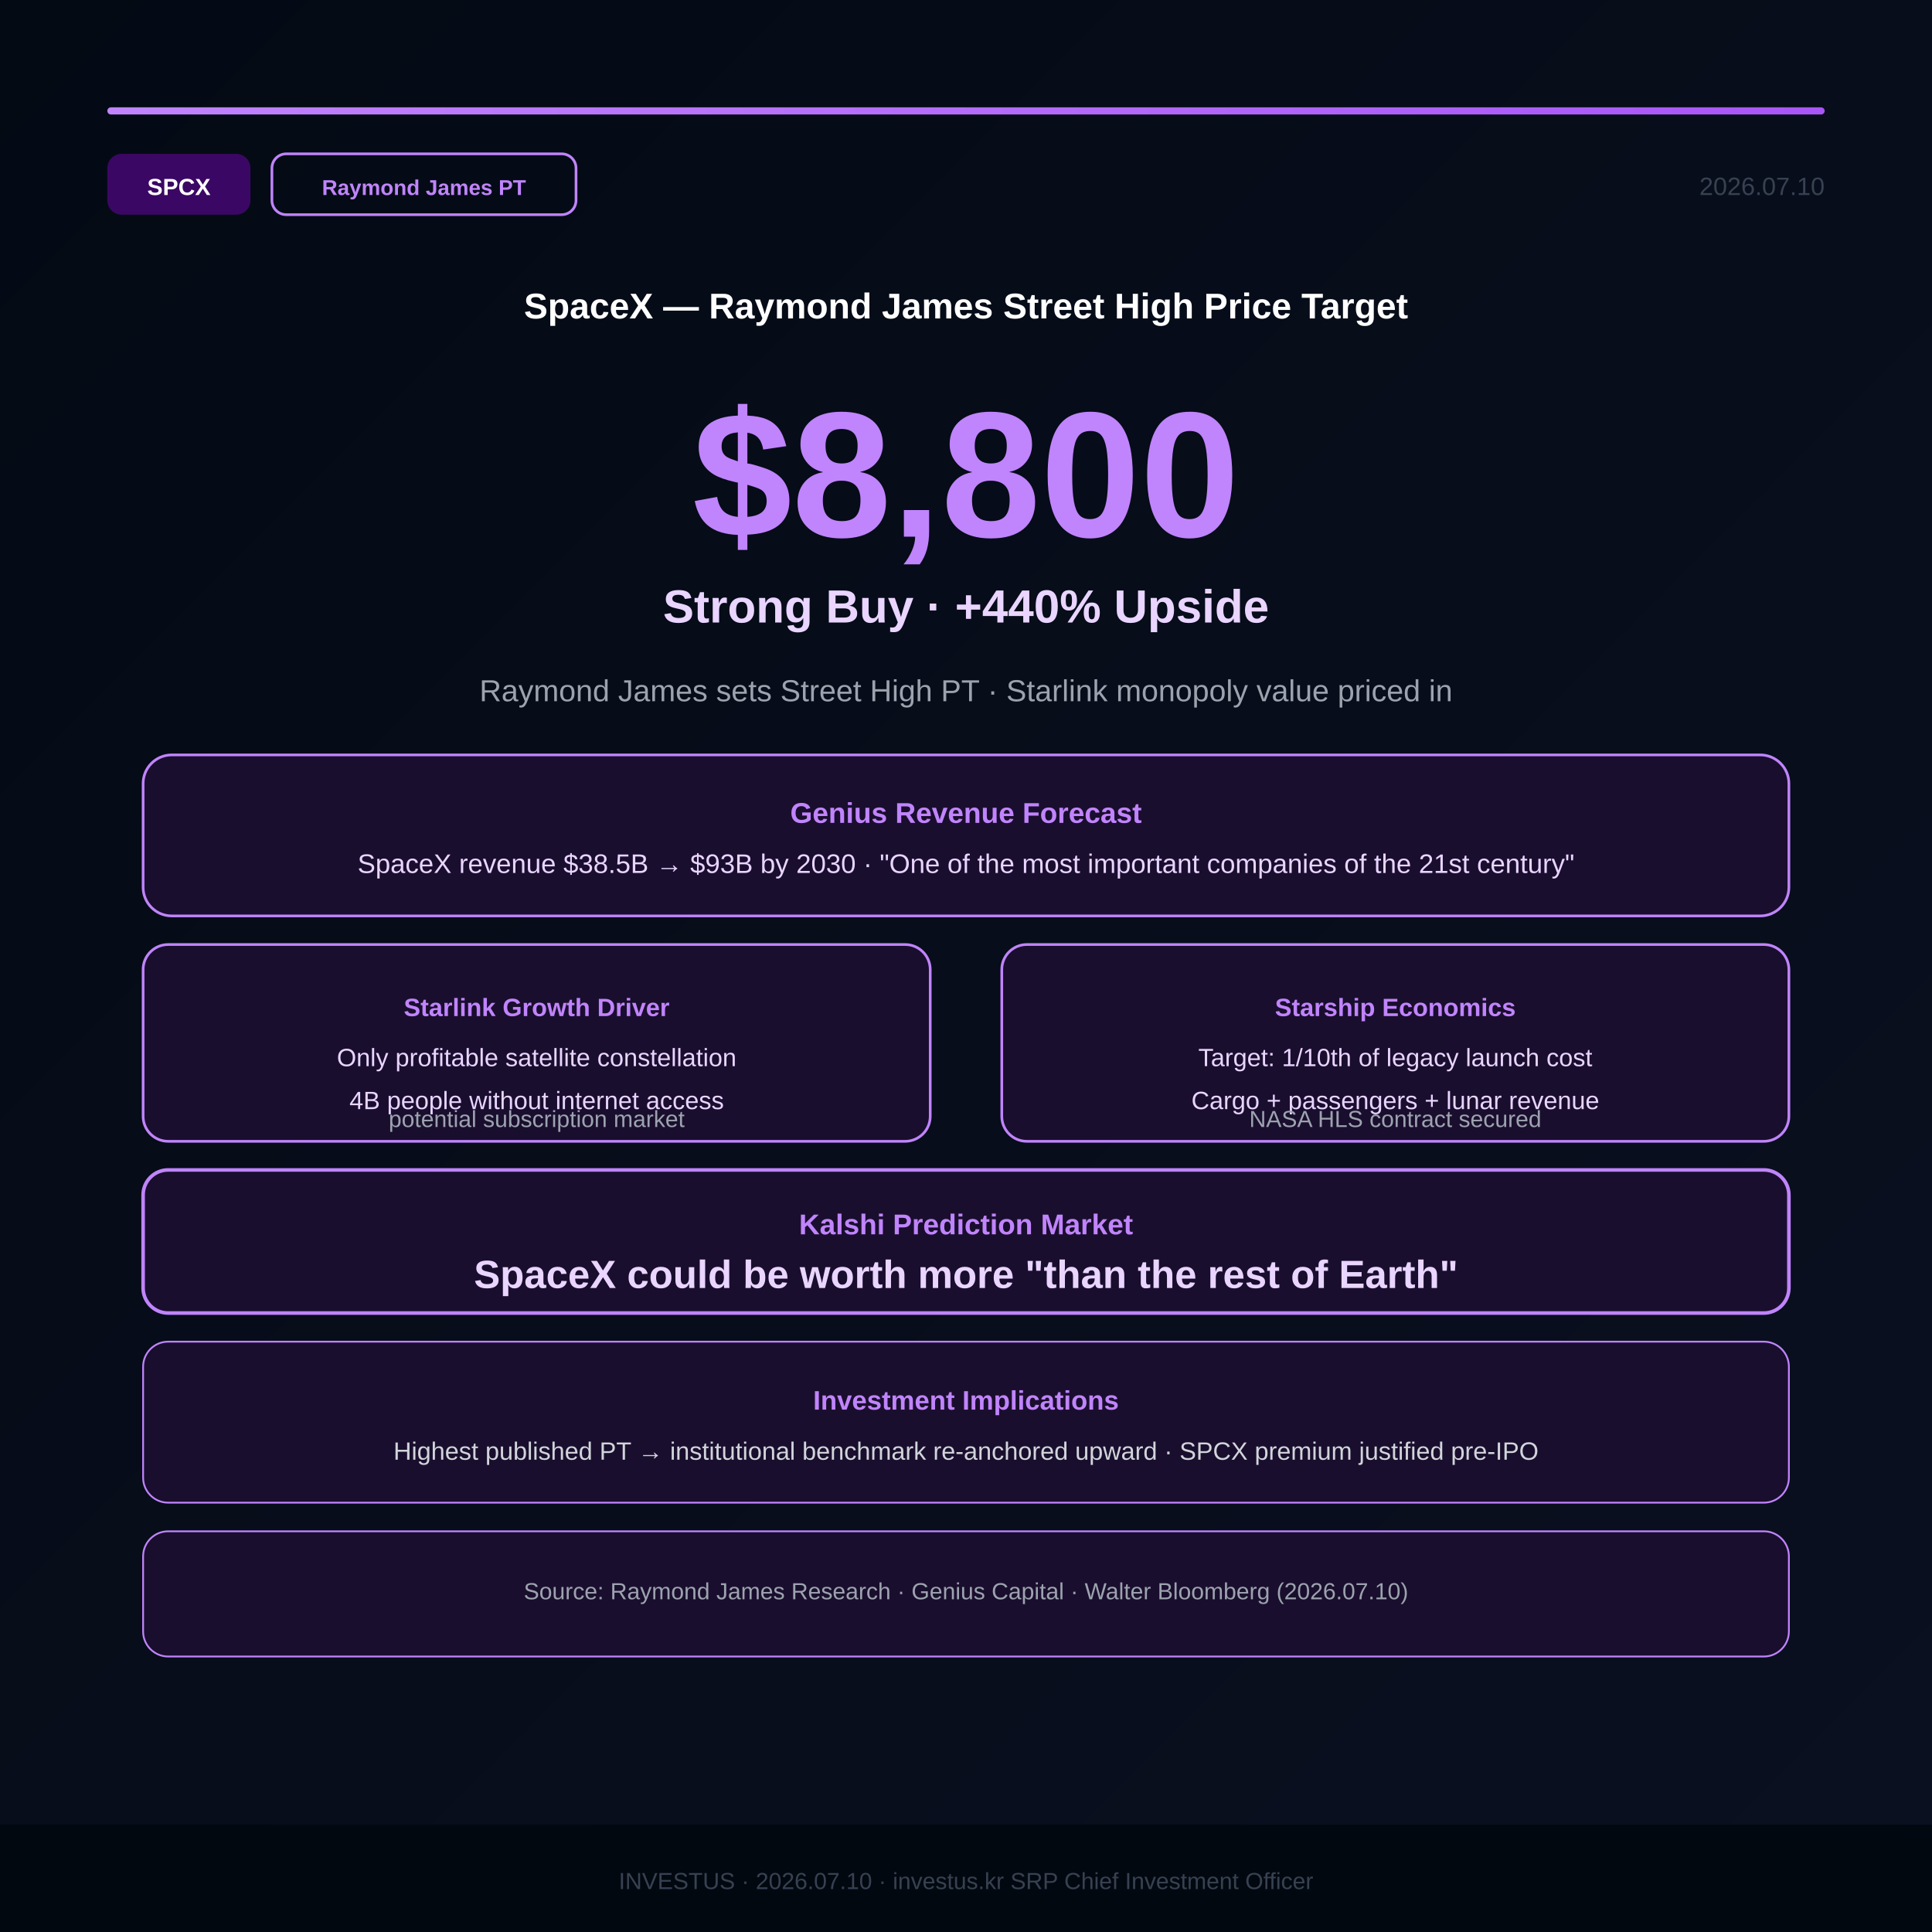
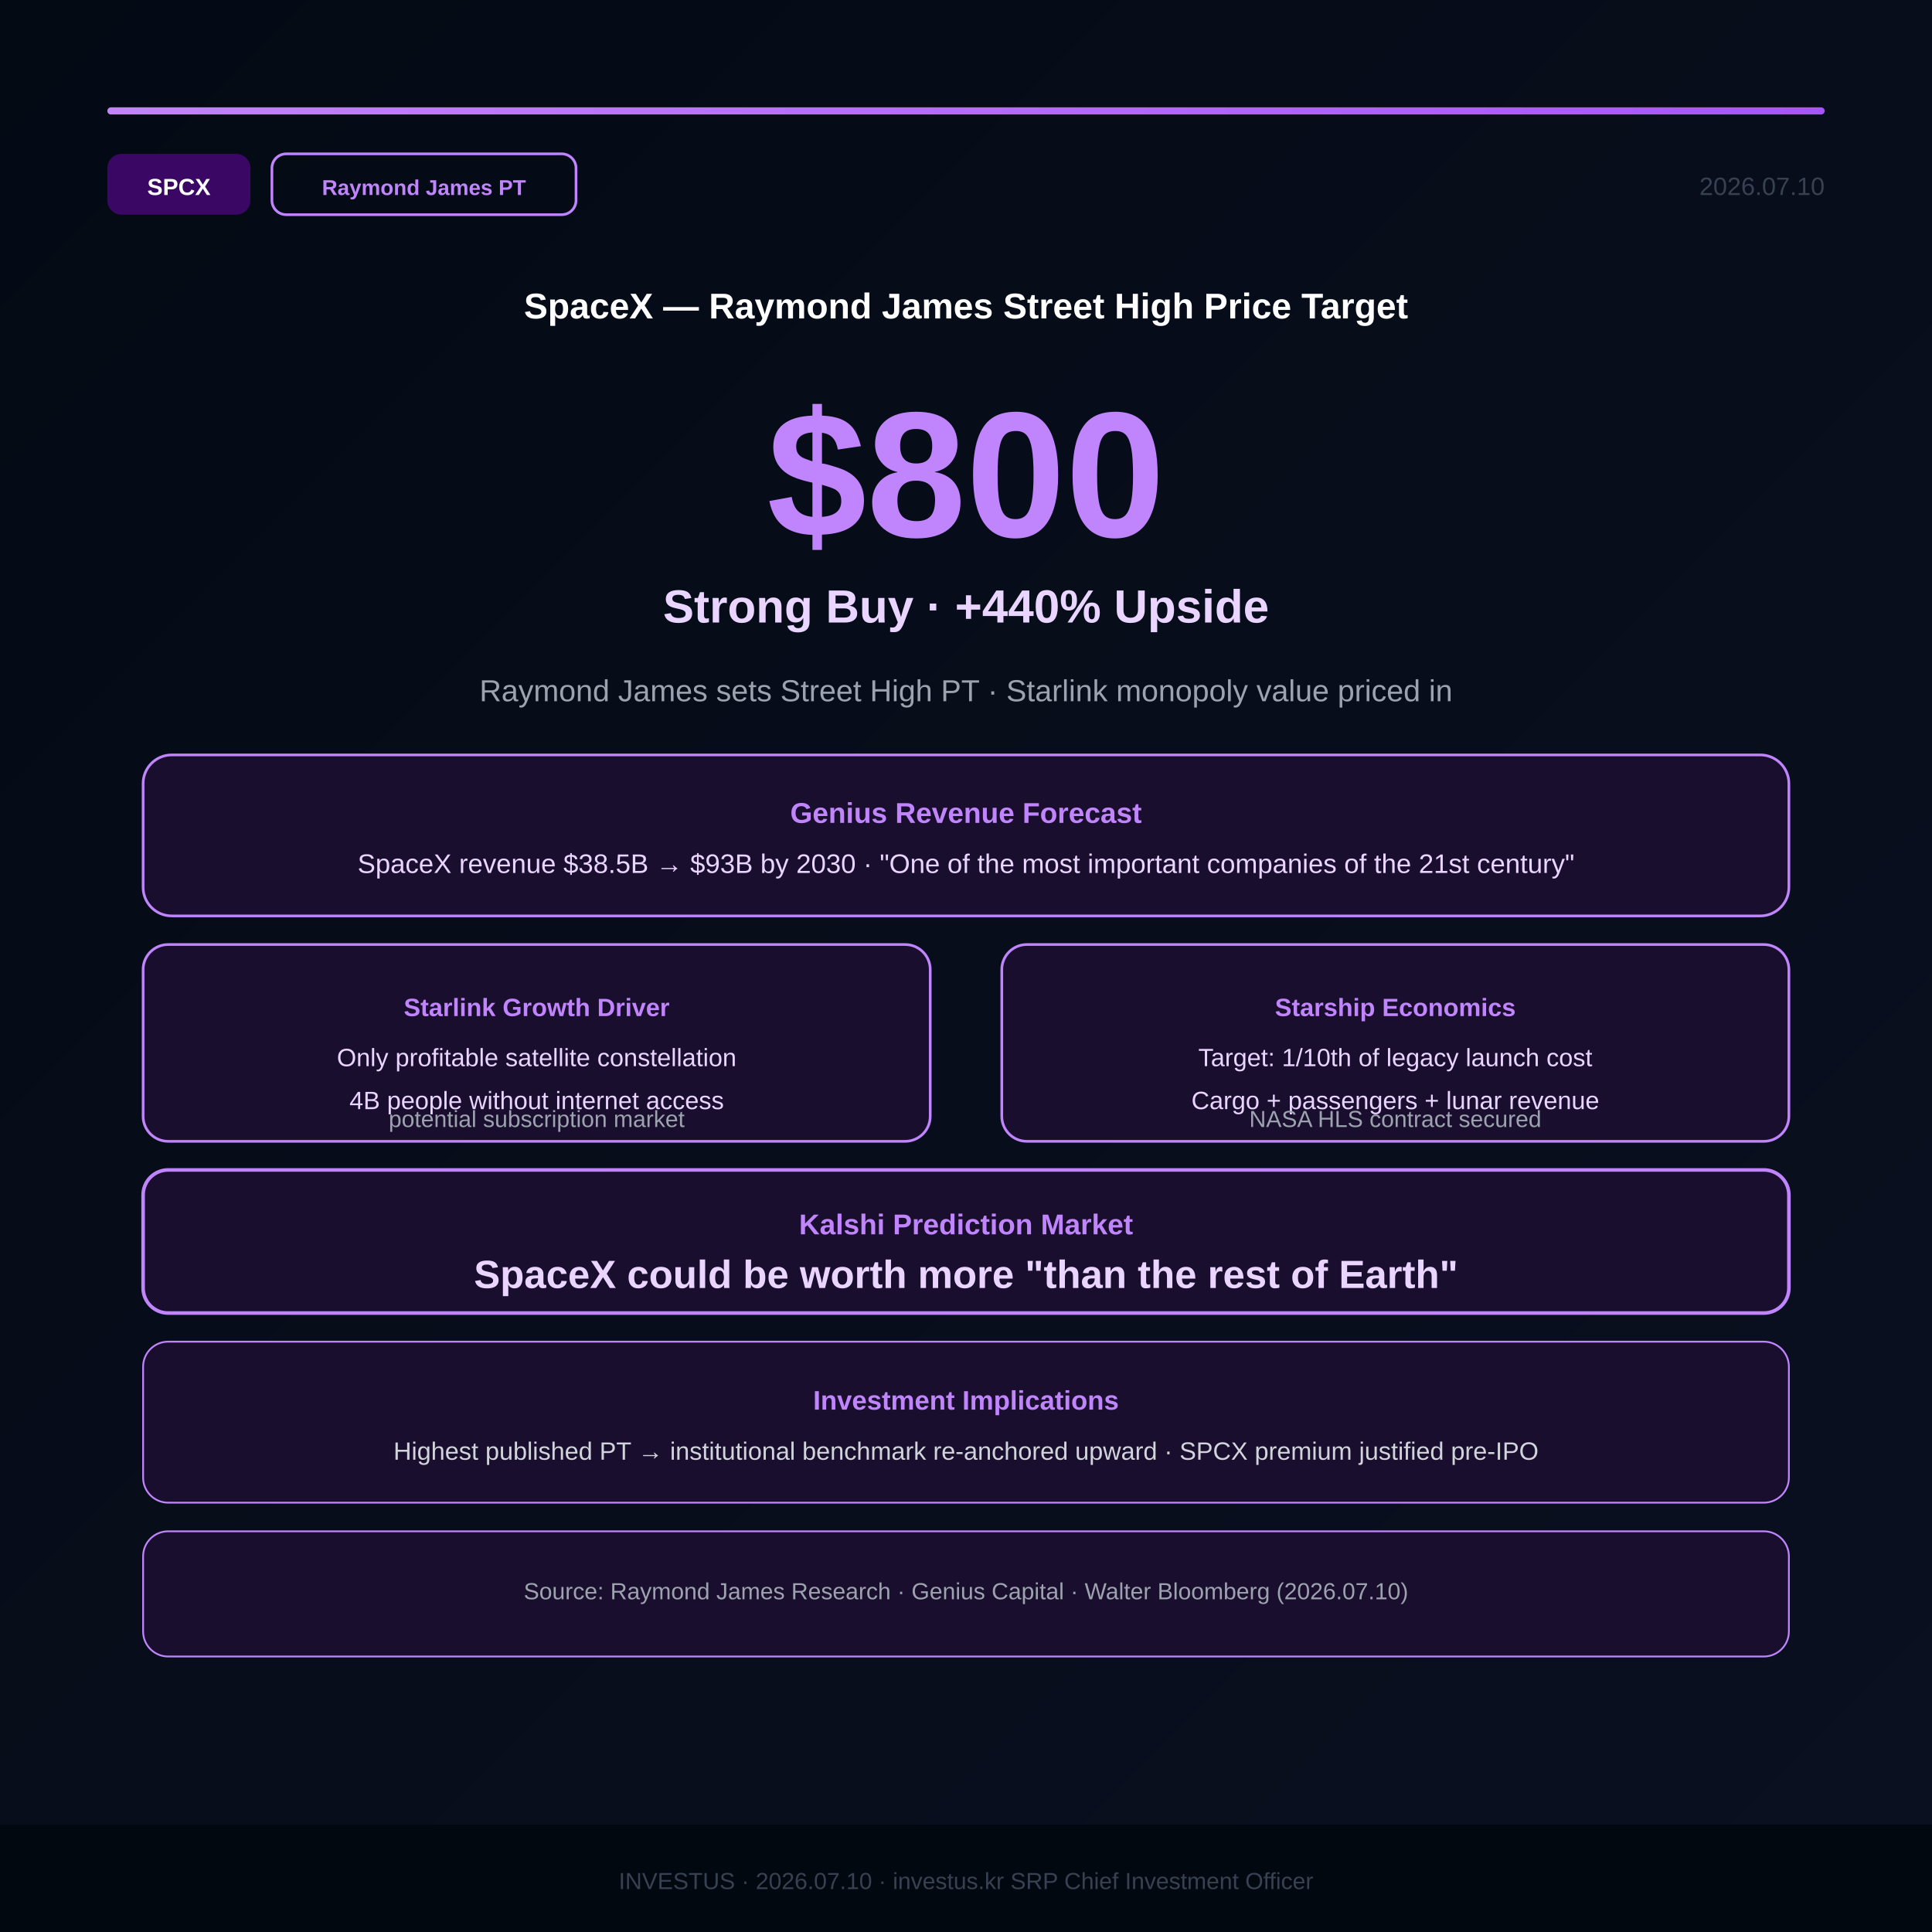
<svg xmlns="http://www.w3.org/2000/svg" viewBox="0 0 1080 1080" width="1080" height="1080">
  <defs>
    <linearGradient id="bg" x1="0%" y1="0%" x2="100%" y2="100%">
      <stop offset="0%" style="stop-color:#040a14" />
      <stop offset="100%" style="stop-color:#0a1020" />
    </linearGradient>
    <linearGradient id="purpleGrad" x1="0%" y1="0%" x2="100%" y2="0%">
      <stop offset="0%" style="stop-color:#c084fc" />
      <stop offset="100%" style="stop-color:#a855f7" />
    </linearGradient>
  </defs>
  <rect width="1080" height="1080" fill="url(#bg)" />
  <rect x="60" y="60" width="960" height="4" fill="url(#purpleGrad)" rx="2" />
  <rect x="60" y="86" width="80" height="34" rx="8" fill="#3b0764" />
  <text x="100" y="109" font-family="Arial Black, Arial" font-weight="900" font-size="13" fill="#ffffff" text-anchor="middle">SPCX</text>
  <rect x="152" y="86" width="170" height="34" rx="8" fill="none" stroke="#c084fc" stroke-width="1.5" />
  <text x="237" y="109" font-family="Arial, sans-serif" font-weight="700" font-size="12" fill="#c084fc" text-anchor="middle">Raymond James PT</text>
  <text x="1020" y="109" font-family="Arial, sans-serif" font-size="14" fill="#374151" text-anchor="end">2026.07.10</text>
  <text x="540" y="178" font-family="Arial Black, Arial" font-weight="900" font-size="20" fill="#ffffff" text-anchor="middle">SpaceX — Raymond James Street High Price Target</text>
-   <text x="540" y="300" font-family="Arial Black, Arial" font-weight="900" font-size="100" fill="#c084fc" text-anchor="middle">$8,800</text>
+   <text x="540" y="300" font-family="Arial Black, Arial" font-weight="900" font-size="100" fill="#c084fc" text-anchor="middle">$800</text>
  <text x="540" y="348" font-family="Arial Black, Arial" font-weight="900" font-size="26" fill="#e9d5ff" text-anchor="middle">Strong Buy · +440% Upside</text>
  <text x="540" y="392" font-family="Arial, sans-serif" font-size="17" fill="#9ca3af" text-anchor="middle">Raymond James sets Street High PT · Starlink monopoly value priced in</text>
  <rect x="80" y="422" width="920" height="90" rx="16" fill="#1a0e2e" stroke="#c084fc" stroke-width="1.5" />
  <text x="540" y="460" font-family="Arial Black, Arial" font-weight="900" font-size="16" fill="#c084fc" text-anchor="middle">Genius Revenue Forecast</text>
  <text x="540" y="488" font-family="Arial, sans-serif" font-size="15" fill="#e9d5ff" text-anchor="middle">SpaceX revenue $38.5B → $93B by 2030 · "One of the most important companies of the 21st century"</text>
  <rect x="80" y="528" width="440" height="110" rx="14" fill="#1a0e2e" stroke="#c084fc" stroke-width="1.5" />
  <text x="300" y="568" font-family="Arial Black, Arial" font-weight="900" font-size="14" fill="#c084fc" text-anchor="middle">Starlink Growth Driver</text>
  <text x="300" y="596" font-family="Arial, sans-serif" font-size="14" fill="#e9d5ff" text-anchor="middle">Only profitable satellite constellation</text>
  <text x="300" y="620" font-family="Arial, sans-serif" font-size="14" fill="#e9d5ff" text-anchor="middle">4B people without internet access</text>
  <text x="300" y="630" font-family="Arial, sans-serif" font-size="13" fill="#9ca3af" text-anchor="middle">potential subscription market</text>
  <rect x="560" y="528" width="440" height="110" rx="14" fill="#1a0e2e" stroke="#c084fc" stroke-width="1.5" />
  <text x="780" y="568" font-family="Arial Black, Arial" font-weight="900" font-size="14" fill="#c084fc" text-anchor="middle">Starship Economics</text>
  <text x="780" y="596" font-family="Arial, sans-serif" font-size="14" fill="#e9d5ff" text-anchor="middle">Target: 1/10th of legacy launch cost</text>
  <text x="780" y="620" font-family="Arial, sans-serif" font-size="14" fill="#e9d5ff" text-anchor="middle">Cargo + passengers + lunar revenue</text>
  <text x="780" y="630" font-family="Arial, sans-serif" font-size="13" fill="#9ca3af" text-anchor="middle">NASA HLS contract secured</text>
  <rect x="80" y="654" width="920" height="80" rx="14" fill="#1a0e2e" stroke="#c084fc" stroke-width="2" />
  <text x="540" y="690" font-family="Arial Black, Arial" font-weight="900" font-size="16" fill="#c084fc" text-anchor="middle">Kalshi Prediction Market</text>
  <text x="540" y="720" font-family="Arial Black, Arial" font-weight="900" font-size="22" fill="#e9d5ff" text-anchor="middle">SpaceX could be worth more "than the rest of Earth"</text>
  <rect x="80" y="750" width="920" height="90" rx="14" fill="#1a0e2e" stroke="#c084fc" stroke-width="1" />
  <text x="540" y="788" font-family="Arial Black, Arial" font-weight="900" font-size="15" fill="#c084fc" text-anchor="middle">Investment Implications</text>
  <text x="540" y="816" font-family="Arial, sans-serif" font-size="14" fill="#d1d5db" text-anchor="middle">Highest published PT → institutional benchmark re-anchored upward · SPCX premium justified pre-IPO</text>
  <rect x="80" y="856" width="920" height="70" rx="14" fill="#1a0e2e" stroke="#c084fc" stroke-width="1" />
  <text x="540" y="894" font-family="Arial, sans-serif" font-size="13" fill="#9ca3af" text-anchor="middle">Source: Raymond James Research · Genius Capital · Walter Bloomberg (2026.07.10)</text>
  <rect x="0" y="1020" width="1080" height="60" fill="#020810" />
  <text x="540" y="1056" font-family="Arial, sans-serif" font-size="13" fill="#374151" text-anchor="middle">INVESTUS · 2026.07.10 · investus.kr SRP Chief Investment Officer</text>
</svg>
